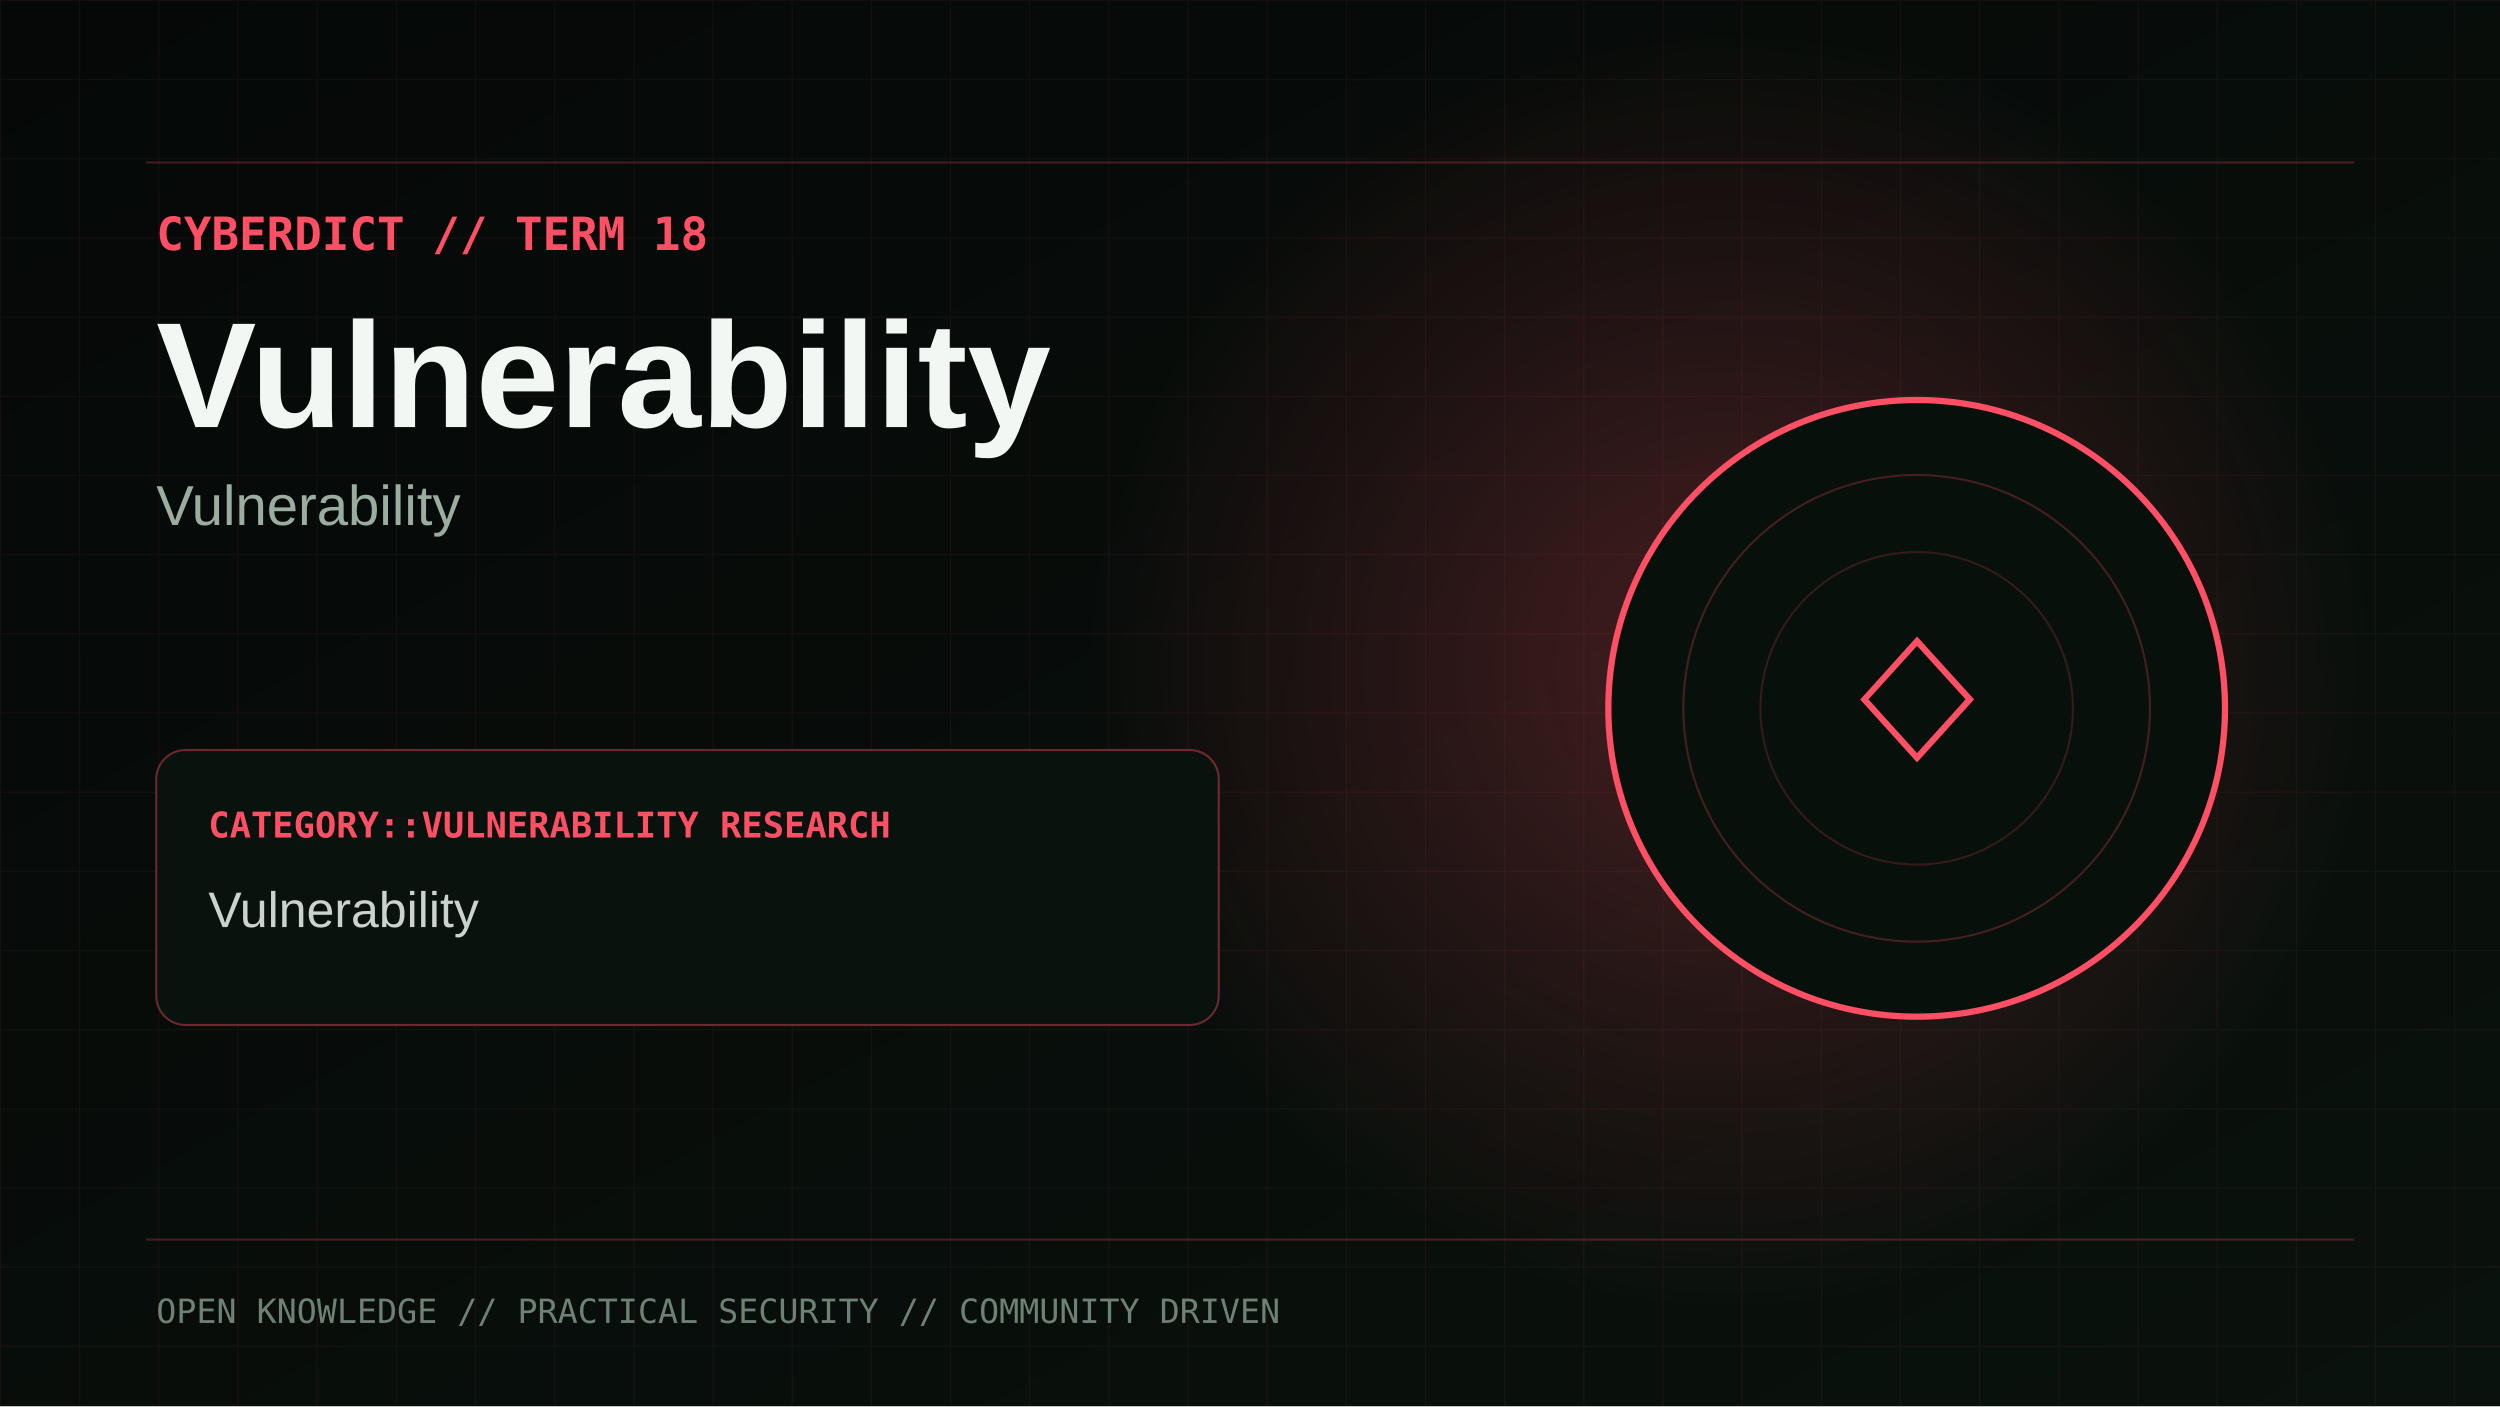
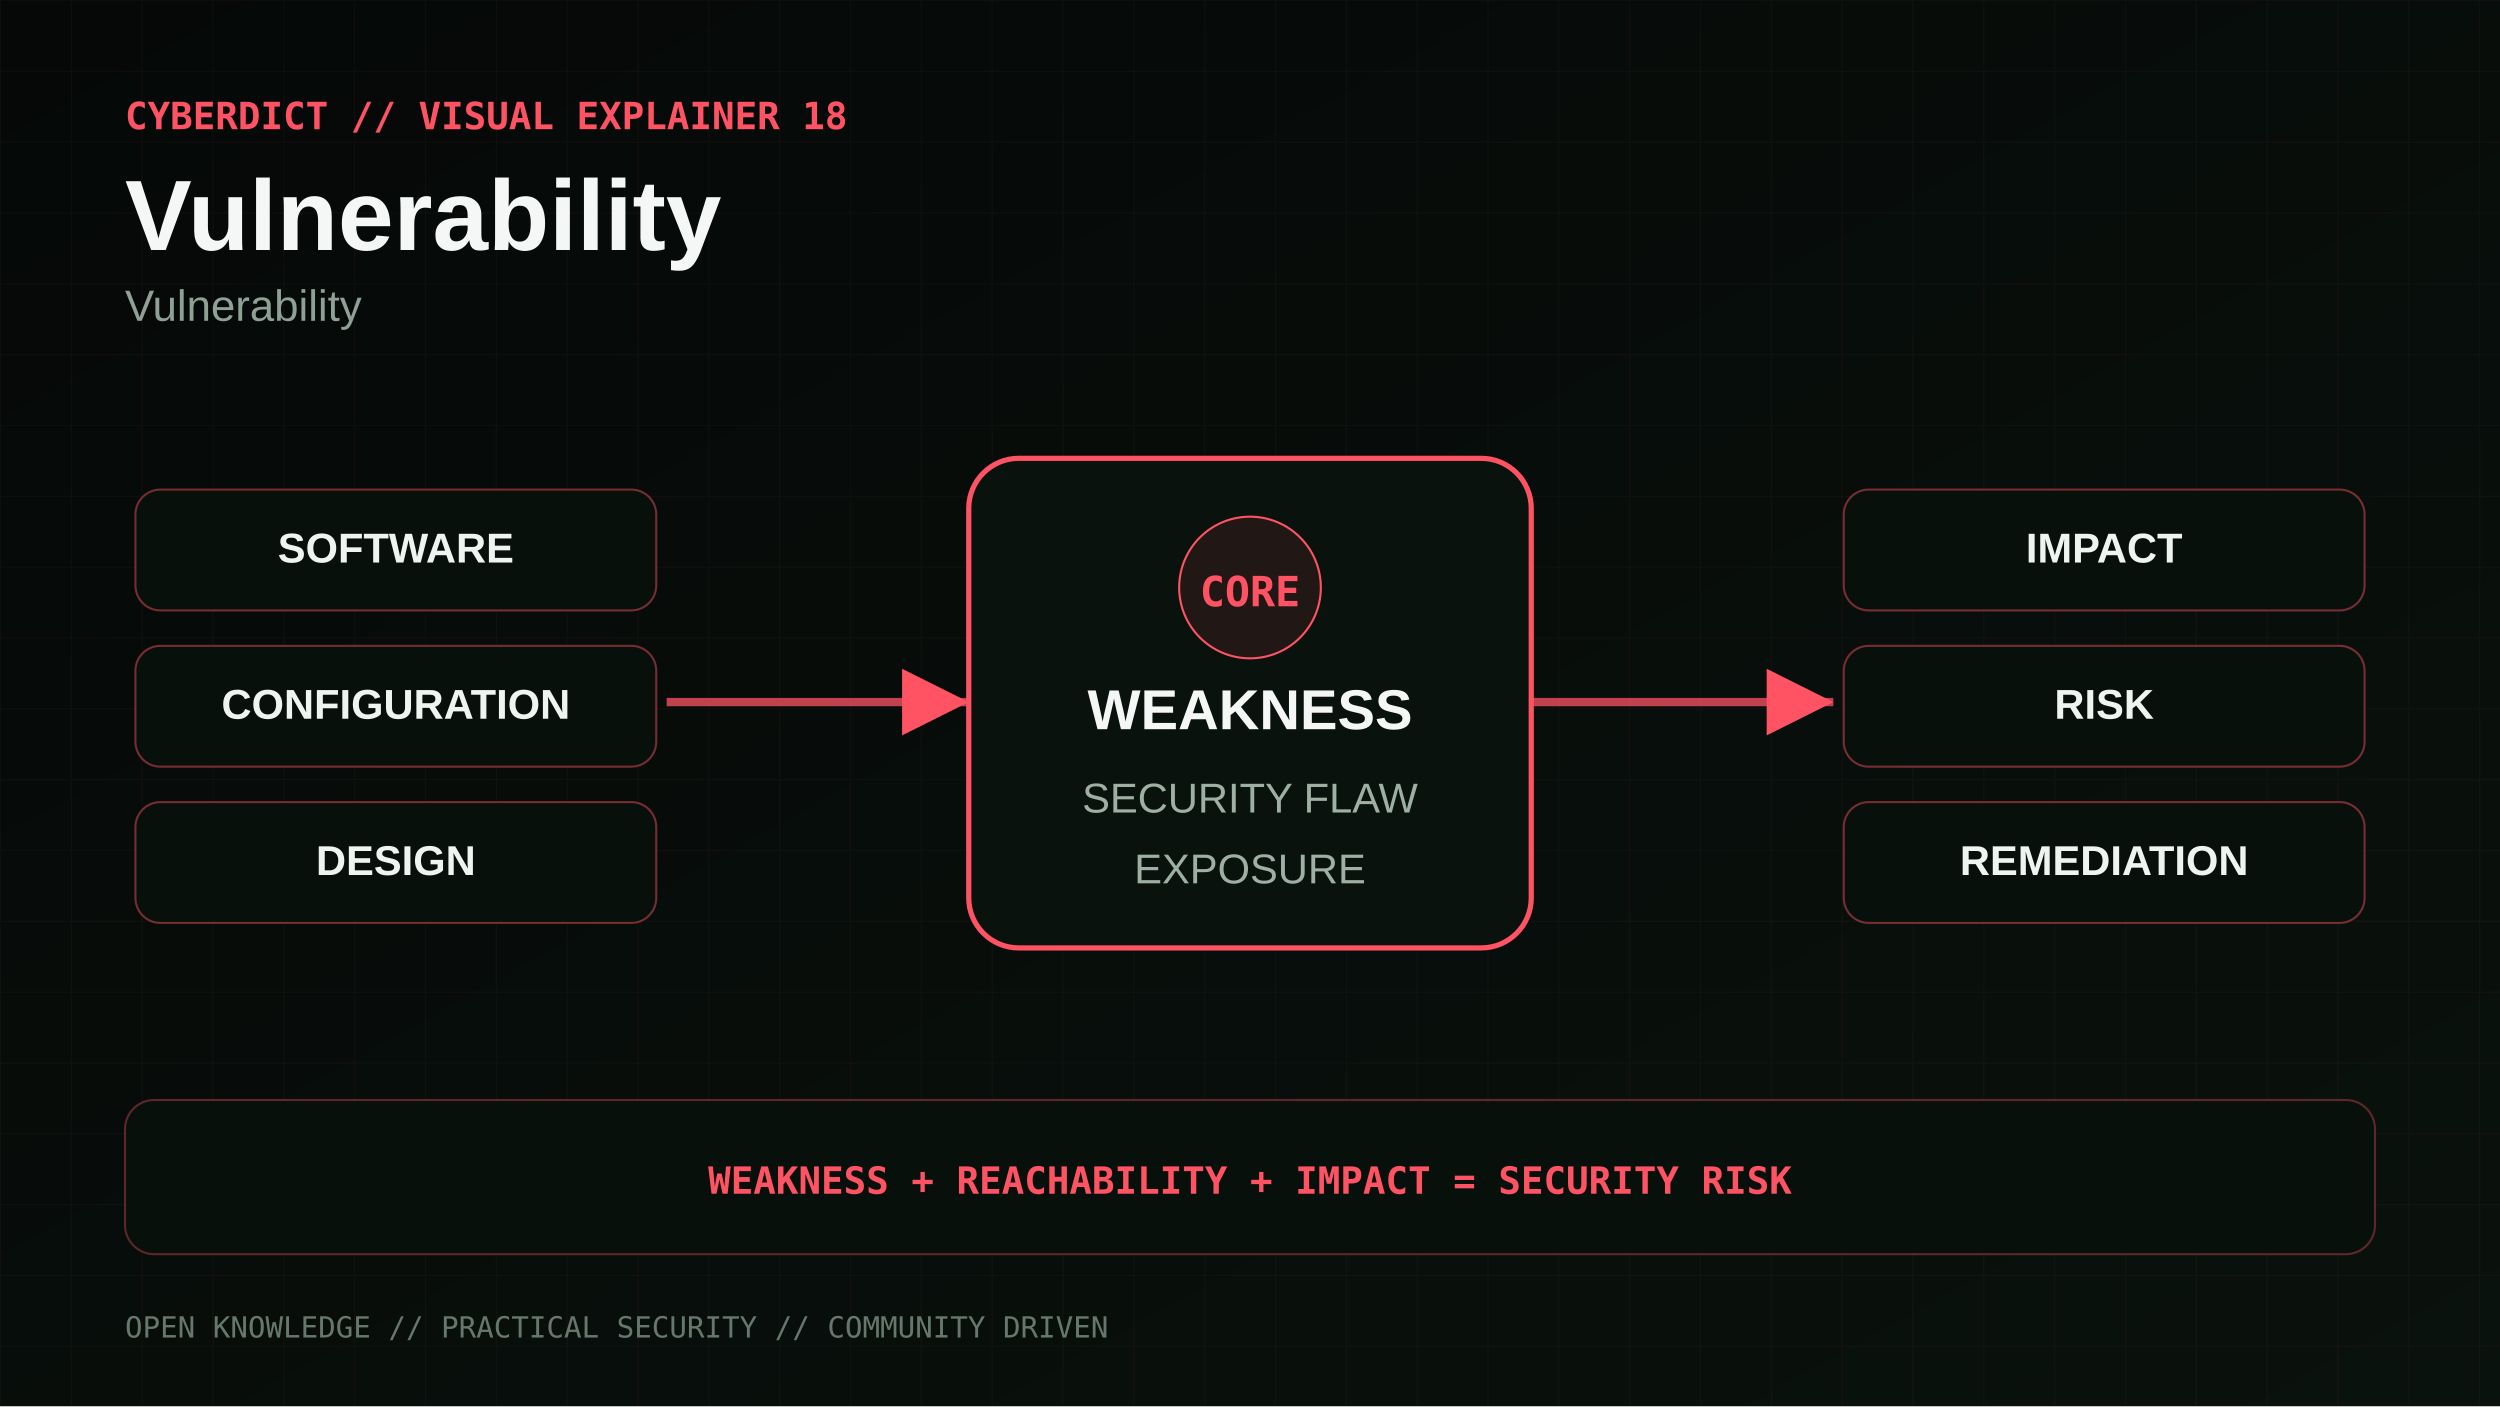
<svg xmlns="http://www.w3.org/2000/svg" width="1200" height="675" viewBox="0 0 1200 675">
  <defs>
    <linearGradient id="bg" x1="0" y1="0" x2="1" y2="1">
-       <stop offset="0" stop-color="#050807" />
+       <stop stop-color="#050807" />
      <stop offset="1" stop-color="#0a120d" />
    </linearGradient>
-     <radialGradient id="glow">
-       <stop offset="0" stop-color="#ff4f64" stop-opacity=".25" />
-       <stop offset="1" stop-color="#ff4f64" stop-opacity="0" />
-     </radialGradient>
-     <pattern id="grid" width="38" height="38" patternUnits="userSpaceOnUse">
-       <path d="M38 0H0V38" fill="none" stroke="#ff4f64" stroke-opacity=".07" />
+     <pattern id="g" width="34" height="34" patternUnits="userSpaceOnUse">
+       <path d="M34 0H0V34" fill="none" stroke="#ff5364" stroke-opacity=".05" />
    </pattern>
-     <filter id="shadow">
-       <feGaussianBlur stdDeviation="12" />
-     </filter>
+     <marker id="a" markerWidth="10" markerHeight="10" refX="8" refY="4" orient="auto">
+       <path d="M0,0 L8,4 L0,8 Z" fill="#ff5364" />
+     </marker>
  </defs>
  <rect width="1200" height="675" fill="url(#bg)" />
-   <rect width="1200" height="675" fill="url(#grid)" />
-   <circle cx="830" cy="320" r="310" fill="url(#glow)" />
-   <path d="M70 78H1130M70 595H1130" stroke="#ff4f64" stroke-opacity=".25" />
-   <text x="75" y="120" fill="#ff4f64" font-family="monospace" font-size="22" font-weight="700">CYBERDICT // TERM 18</text>
-   <text x="75" y="205" fill="#f3f7f4" font-family="Arial,Helvetica,sans-serif" font-size="72" font-weight="800">Vulnerability</text>
-   <text x="75" y="252" fill="#9aada0" font-family="Arial,Helvetica,sans-serif" font-size="27">Vulnerability</text>
-   <g transform="translate(750 170)">
-     <circle cx="170" cy="170" r="148" fill="#07100a" stroke="#ff4f64" stroke-width="3" />
-     <circle cx="170" cy="170" r="112" fill="none" stroke="#ff4f64" stroke-opacity=".25" />
-     <circle cx="170" cy="170" r="75" fill="none" stroke="#ff4f64" stroke-opacity=".18" />
-     <text x="170" y="195" text-anchor="middle" fill="#ff4f64" font-family="Arial,Helvetica,sans-serif" font-size="88" font-weight="800">◇</text>
-   </g>
-   <rect x="75" y="360" width="510" height="132" rx="14" fill="#09120d" stroke="#ff4f64" stroke-opacity=".4" />
-   <text x="100" y="402" fill="#ff4f64" font-family="monospace" font-size="17" font-weight="700">CATEGORY::VULNERABILITY RESEARCH</text>
-   <text x="100" y="445" fill="#c9d5cc" font-family="Arial,Helvetica,sans-serif" font-size="24">Vulnerability</text>
-   <text x="75" y="635" fill="#6e8174" font-family="monospace" font-size="16">OPEN KNOWLEDGE  //  PRACTICAL SECURITY  //  COMMUNITY DRIVEN</text>
+   <rect width="1200" height="675" fill="url(#g)" />
+   <text x="60" y="62" fill="#ff5364" font-family="monospace" font-size="18" font-weight="700">CYBERDICT // VISUAL EXPLAINER 18</text>
+   <text x="60" y="120" fill="#f4f7f5" font-family="Arial" font-size="48" font-weight="800">Vulnerability</text>
+   <text x="60" y="154" fill="#8fa196" font-family="Arial" font-size="21">Vulnerability</text>
+   <line x1="320" y1="337" x2="465" y2="337" stroke="#ff5364" stroke-width="4" stroke-opacity=".75" marker-end="url(#a)" />
+   <line x1="735" y1="337" x2="880" y2="337" stroke="#ff5364" stroke-width="4" stroke-opacity=".75" marker-end="url(#a)" />
+   <rect x="65" y="235" width="250" height="58" rx="12" fill="#08100b" stroke="#ff5364" stroke-opacity=".45" />
+   <text x="190.0" y="270.0" text-anchor="middle" fill="#eef5f0" font-family="Arial" font-size="20" font-weight="700">SOFTWARE</text>
+   <rect x="65" y="310" width="250" height="58" rx="12" fill="#08100b" stroke="#ff5364" stroke-opacity=".45" />
+   <text x="190.0" y="345.0" text-anchor="middle" fill="#eef5f0" font-family="Arial" font-size="20" font-weight="700">CONFIGURATION</text>
+   <rect x="65" y="385" width="250" height="58" rx="12" fill="#08100b" stroke="#ff5364" stroke-opacity=".45" />
+   <text x="190.0" y="420.0" text-anchor="middle" fill="#eef5f0" font-family="Arial" font-size="20" font-weight="700">DESIGN</text>
+   <rect x="465" y="220" width="270" height="235" rx="24" fill="#09120d" stroke="#ff5364" stroke-width="2.5" />
+   <circle cx="600" cy="282" r="34" fill="#ff5364" fill-opacity=".10" stroke="#ff5364" />
+   <text x="600" y="291" text-anchor="middle" fill="#ff5364" font-family="monospace" font-size="20" font-weight="800">CORE</text>
+   <text x="600" y="350" text-anchor="middle" fill="#f4f7f5" font-family="Arial" font-size="27" font-weight="800">WEAKNESS</text>
+   <text x="600" y="390" text-anchor="middle" fill="#9eafa3" font-family="Arial" font-size="20">SECURITY FLAW</text>
+   <text x="600" y="424" text-anchor="middle" fill="#9eafa3" font-family="Arial" font-size="20">EXPOSURE</text>
+   <rect x="885" y="235" width="250" height="58" rx="12" fill="#08100b" stroke="#ff5364" stroke-opacity=".45" />
+   <text x="1010.0" y="270.0" text-anchor="middle" fill="#eef5f0" font-family="Arial" font-size="20" font-weight="700">IMPACT</text>
+   <rect x="885" y="310" width="250" height="58" rx="12" fill="#08100b" stroke="#ff5364" stroke-opacity=".45" />
+   <text x="1010.0" y="345.0" text-anchor="middle" fill="#eef5f0" font-family="Arial" font-size="20" font-weight="700">RISK</text>
+   <rect x="885" y="385" width="250" height="58" rx="12" fill="#08100b" stroke="#ff5364" stroke-opacity=".45" />
+   <text x="1010.0" y="420.0" text-anchor="middle" fill="#eef5f0" font-family="Arial" font-size="20" font-weight="700">REMEDIATION</text>
+   <rect x="60" y="528" width="1080" height="74" rx="14" fill="#07100a" stroke="#ff5364" stroke-opacity=".35" />
+   <text x="600" y="573" text-anchor="middle" fill="#ff5364" font-family="monospace" font-size="18" font-weight="700">WEAKNESS + REACHABILITY + IMPACT = SECURITY RISK</text>
+   <text x="60" y="642" fill="#66786c" font-family="monospace" font-size="14">OPEN KNOWLEDGE // PRACTICAL SECURITY // COMMUNITY DRIVEN</text>
</svg>
